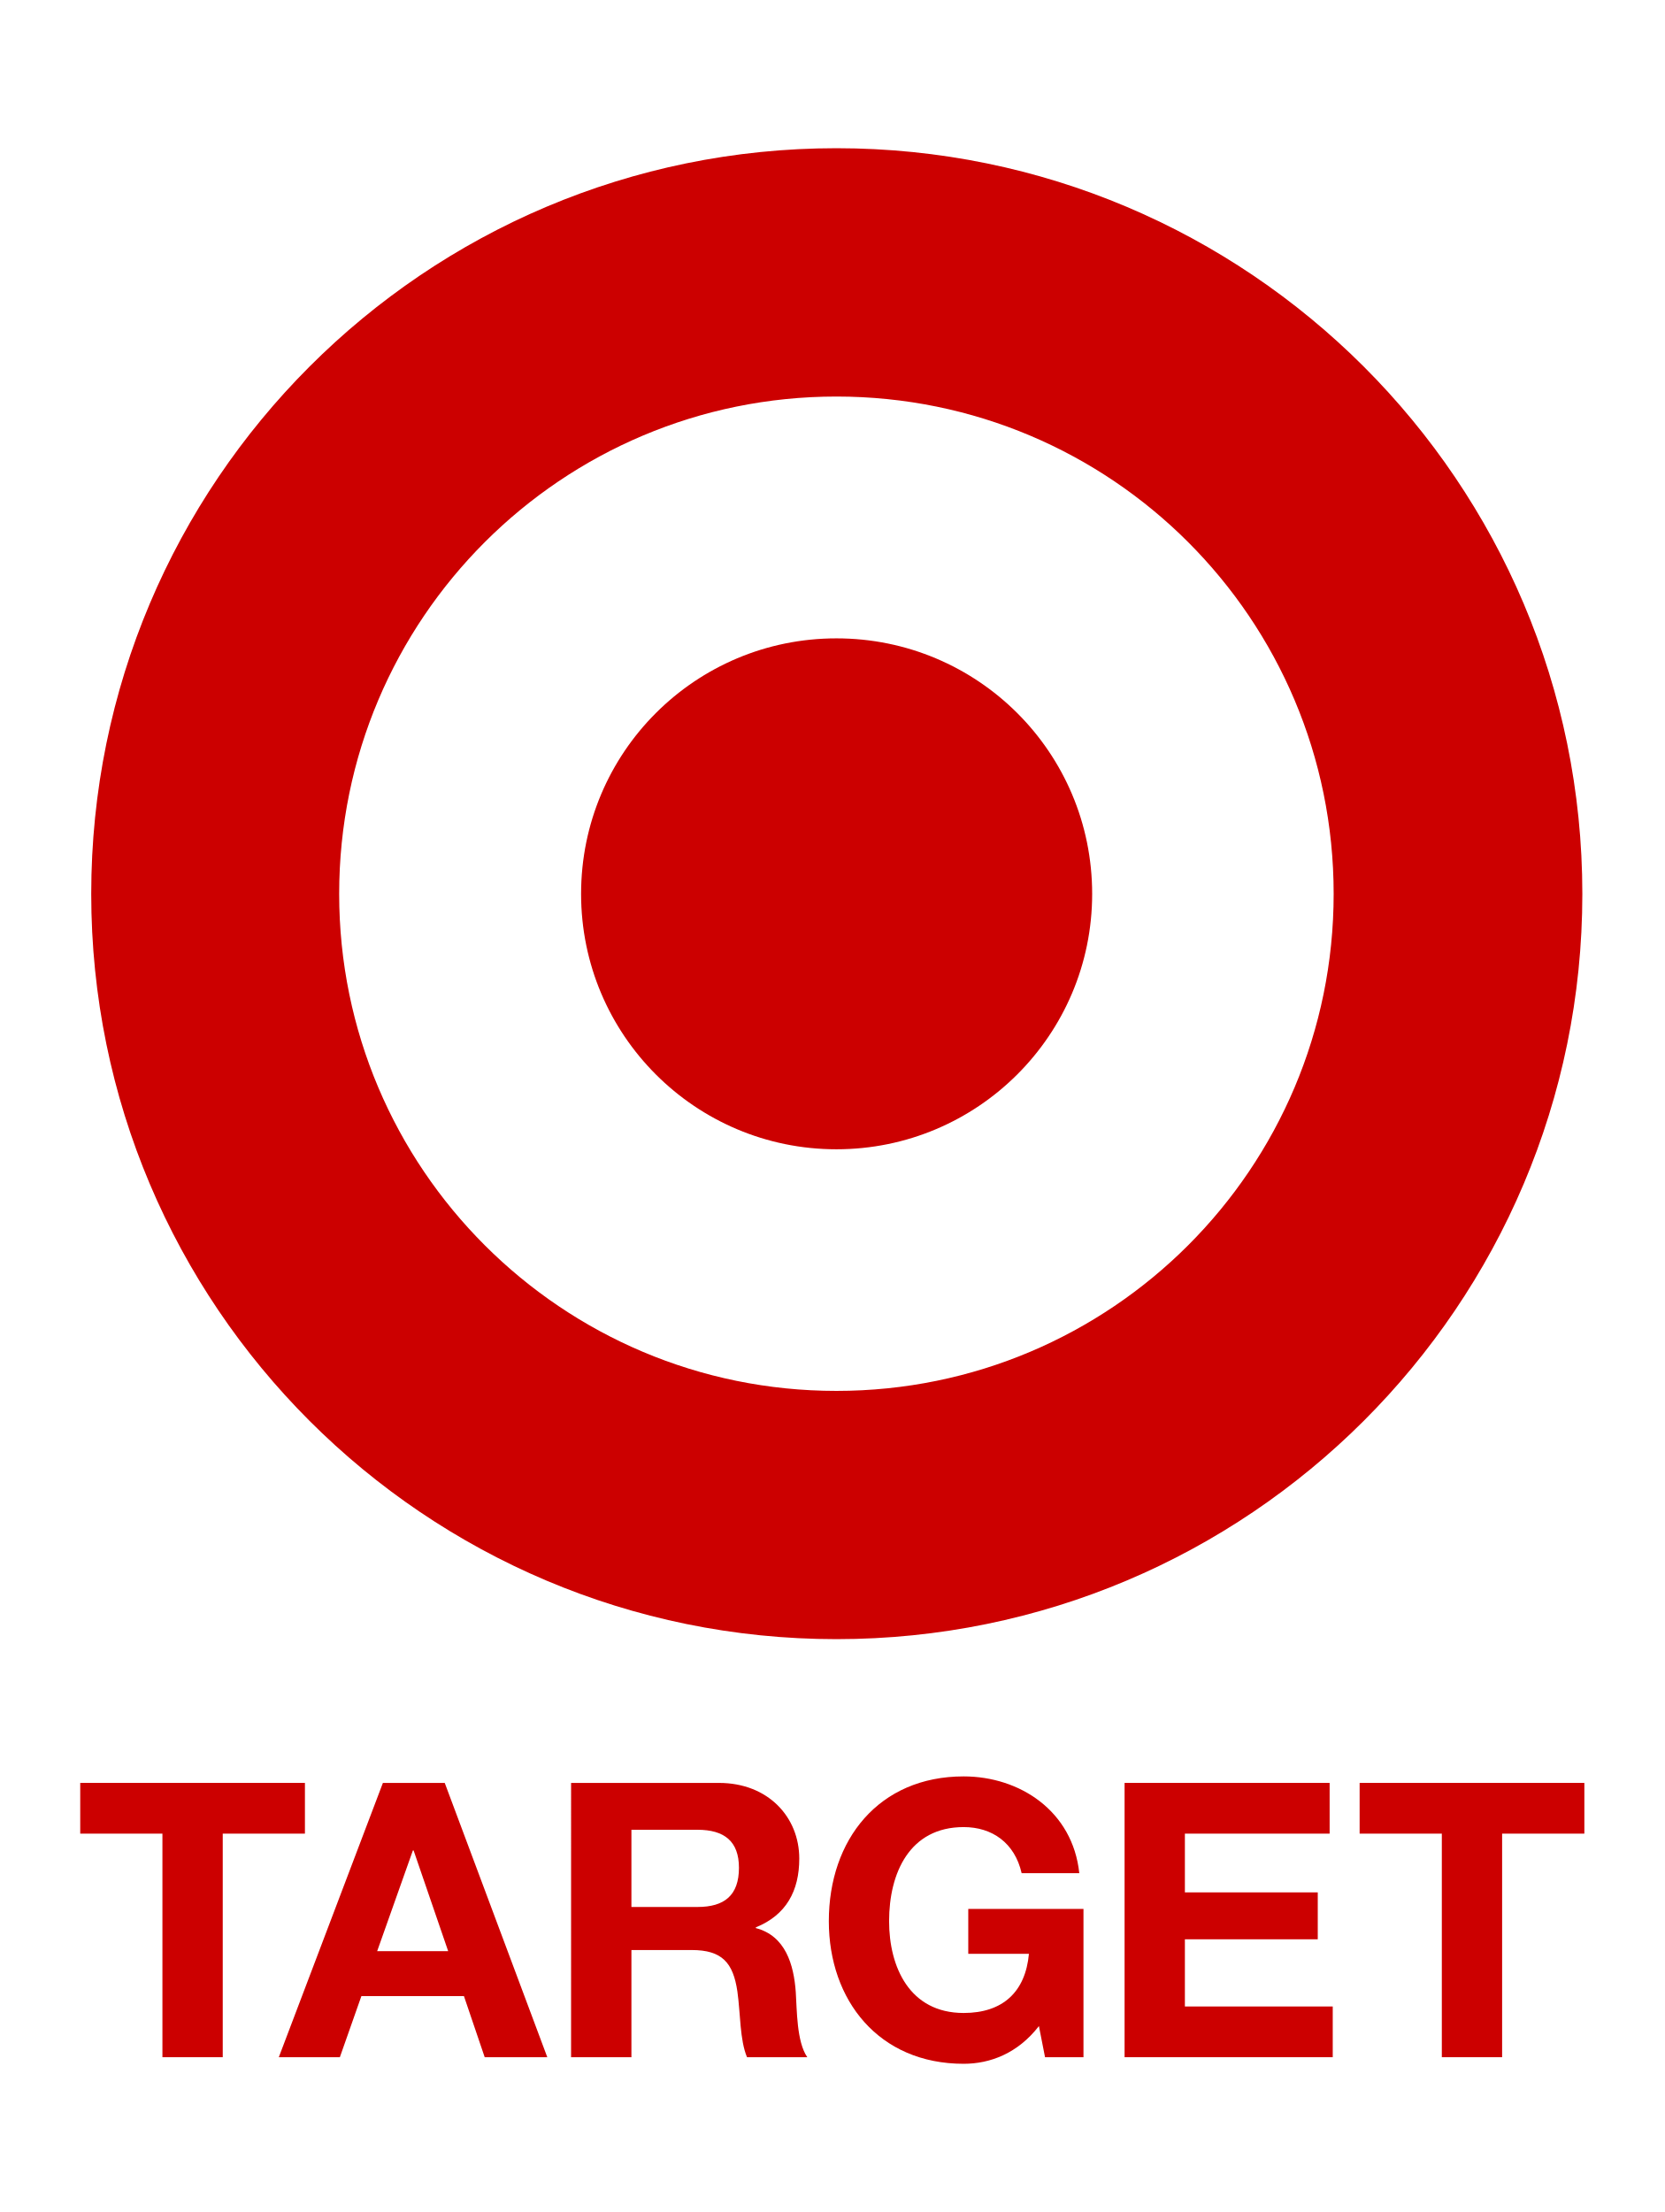
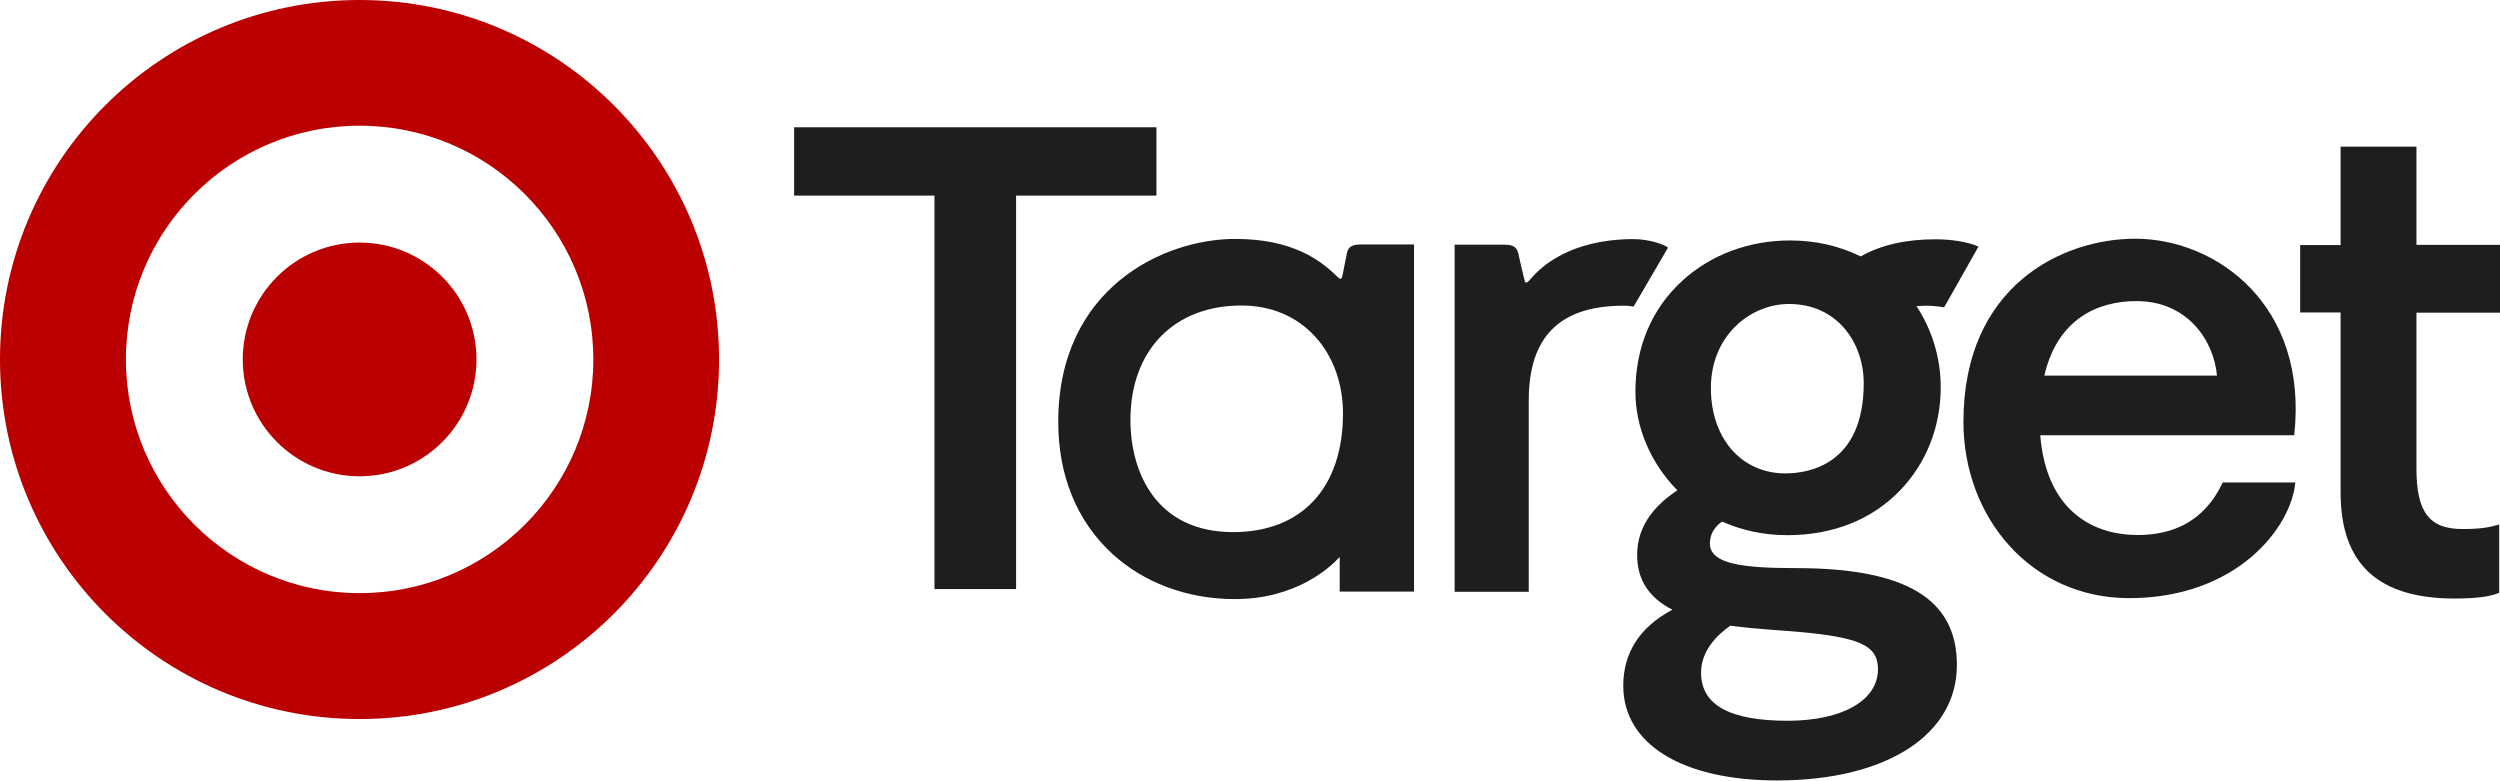
- <svg xmlns="http://www.w3.org/2000/svg" version="1.1" id="Layer_1" x="0px" y="0px" width="432px" height="574px" viewBox="0 0 432 574" enable-background="new 0 0 432 574" xml:space="preserve">
-   <g>
-     <g>
-       <path fill="#CC0000" d="M217.074,360.93c-71.239,0-129.052-57.721-129.052-128.972c0-71.38,57.813-129.059,129.052-129.059    c71.301,0,129.042,57.679,129.042,129.059C346.116,303.209,288.375,360.93,217.074,360.93 M217.074,38.459    c-106.796,0-193.399,86.625-193.399,193.499c0,106.792,86.603,193.39,193.399,193.39c106.842,0,193.581-86.598,193.581-193.39    C410.655,125.084,323.916,38.459,217.074,38.459z" />
-       <path fill="#CC0000" d="M217.074,165.651c-36.607,0-66.268,29.589-66.268,66.307c0,36.597,29.66,66.274,66.268,66.274    c36.642,0,66.367-29.678,66.367-66.274C283.441,195.241,253.716,165.651,217.074,165.651" />
-       <polyline fill="#CC0000" points="42.153,475.816 20.822,475.816 20.822,462.652 79.136,462.652 79.136,475.816 57.805,475.816     57.805,533.832 42.153,533.832 42.153,475.816   " />
-       <path fill="#CC0000" d="M72.358,533.832h15.843l5.587-15.855h26.617l5.385,15.855h16.246l-26.617-71.18H99.373L72.358,533.832     M107.147,480.191h0.196l8.968,26.123H97.882L107.147,480.191z" />
-       <path fill="#CC0000" d="M148.209,533.832h15.659V506.02h15.641c7.883,0,10.768,3.287,11.862,10.76    c0.807,5.684,0.604,12.564,2.5,17.053h15.642c-2.788-3.986-2.685-12.371-2.988-16.855c-0.501-7.188-2.685-14.656-10.367-16.648    v-0.197c7.885-3.188,11.271-9.461,11.271-17.846c0-10.758-8.081-19.631-20.837-19.631H148.21L148.209,533.832 M163.868,474.814    h17.149c6.967,0,10.758,2.992,10.758,9.863c0,7.174-3.791,10.17-10.758,10.17h-17.149V474.814z" />
-       <path fill="#CC0000" d="M269.624,525.752c-5.488,7.088-12.653,9.789-19.535,9.789c-22.026,0-34.989-16.475-34.989-37.012    c0-21.123,12.962-37.564,34.989-37.564c14.55,0,28.312,8.971,30.011,25.107h-14.961c-1.798-7.883-7.678-11.955-15.05-11.955    c-14.057,0-19.348,11.955-19.348,24.412c0,11.869,5.291,23.826,19.348,23.826c10.171,0,16.04-5.479,16.942-15.354h-15.743v-11.65    h29.899v38.48h-9.976L269.624,525.752" />
-       <polyline fill="#CC0000" points="291.857,462.652 345.071,462.652 345.071,475.816 307.506,475.816 307.506,491.061     341.99,491.061 341.99,503.234 307.506,503.234 307.506,520.668 345.878,520.668 345.878,533.832 291.857,533.832     291.857,462.652   " />
-       <polyline fill="#CC0000" points="374.188,475.816 352.856,475.816 352.856,462.652 411.178,462.652 411.178,475.816     389.835,475.816 389.835,533.832 374.188,533.832 374.188,475.816   " />
-     </g>
-   </g>
+ <svg xmlns="http://www.w3.org/2000/svg" version="1.1" id="Layer_1" x="0px" y="0px" width="882.86px" height="275.61px" viewBox="-375.38 -116.805 882.86 275.61" enable-background="new -375.38 -116.805 882.86 275.61" xml:space="preserve">
+   <path fill="#1F1D1F" d="M33.007-71.868v24.137h-49.562V91.23h-28.824V-47.731H-94.94v-24.137H33.007z M123.974-30.462V92.114H97.729  V79.878c-3.326,3.671-15.363,14.885-37.054,14.885c-16.654,0-32.087-5.71-43.374-16.106C4.93,67.23-1.666,51.184-1.666,32.222  c0-47.457,37.392-64.656,62.478-64.656c19.994,0,29.846,7.343,35.556,12.847l0.133,0.136c0.684,0.681,1.162,1.089,1.566,1.089  c0.272,0,0.479-0.272,0.817-2.038l0.75-3.808l0.677-3.333c0.412-2.038,1.833-2.921,4.688-2.921H123.974z M60.065,71.107  c24.339,0,38.82-15.702,38.82-41.946c0-10.47-3.466-20.124-9.721-26.992C82.572-5.104,73.529-8.912,62.99-8.912  c-23.795,0-39.162,15.841-39.162,40.383C23.828,50.572,33.349,71.107,60.065,71.107 M213.377-29.579  c-1.367-0.953-6.399-2.789-12.036-2.789c-9.043,0-25.767,1.835-36.311,14.211c-0.677,0.813-1.155,1.155-1.56,1.155  c-0.14,0-0.339-0.206-0.545-1.155l-1.155-4.83l-1.016-4.485c-0.544-2.108-1.905-2.925-4.693-2.925h-17.747V92.187h26.172V24.6  c0-22.497,10.955-33.445,33.521-33.445c1.361,0,2.171,0.07,2.788,0.206l0.545,0.066h0.205l12.097-20.734L213.377-29.579z   M258.855,83.821c38.819,0,56.832,10.875,56.832,34.192c0,24.751-24.95,40.791-63.497,40.791c-33.515,0-54.322-12.847-54.322-33.448  c0-11.691,5.849-20.734,17.342-26.849c-8.365-4.289-12.442-10.609-12.442-19.38c0-8.903,4.754-16.592,14.208-22.772  c-9.381-9.521-14.818-22.169-14.818-34.81c0-15.775,5.776-29.372,16.585-39.228c10.064-9.179,23.529-14.208,38.002-14.208  c8.977,0,17.408,1.902,24.95,5.64c7.276-4.076,15.908-6.048,26.518-6.048c5.643,0,11.015,0.883,14.818,2.446l0.278,0.136  L311.199-8.301H311c-0.743-0.136-3.399-0.544-6.254-0.544l-3.333,0.136c5.577,8.498,8.564,18.424,8.564,28.691  c0,13.872-5.099,26.786-14.341,36.373c-9.998,10.403-23.795,15.834-39.842,15.834c-8.159,0-15.907-1.627-23.045-4.82  c-2.854,2.039-4.288,4.621-4.288,7.821C228.534,82.388,240.16,83.821,258.855,83.821 M287.816,119.514  c0-8.631-6.732-11.492-31.338-13.464l-3.943-0.266c-5.511-0.412-11.22-0.89-16.863-1.634c-4.761,3.333-10.331,8.903-10.331,16.585  c0,11.42,10.059,16.996,30.727,16.996C275.374,137.665,287.816,130.521,287.816,119.514 M256.406-9.456  c-13.598,0-27.6,11.081-27.6,29.71c0,17.744,10.809,30.119,26.305,30.119c8.299,0,27.672-3.134,27.672-31.888  C282.783,4.616,273.741-9.456,256.406-9.456 M507.48-6.531v-23.795h-29.505V-65h-26.789v34.74h-14.28v23.795h14.28v63.57  c0,25.216,13.192,37.458,40.313,37.458c7.276,0,12.78-0.677,15.502-1.979l0.199-0.066V68.392l-0.404,0.133  c-3.061,0.884-5.982,1.494-12.582,1.494c-11.685,0-16.239-5.981-16.239-21.278V-6.395h29.505V-6.531z M378.641-32.504  c28.761,0,61.26,23.522,56.16,69.413h-89.676c1.979,24.884,16.798,35.214,34.404,35.214c19.374,0,26.717-11.618,30.05-18.557h25.627  c-1.493,16.047-20.801,40.857-58.664,40.857c-34.61,0-58.544-28.415-58.544-62.269C317.998-16.118,353.219-32.504,378.641-32.504   M407.534,15.836c-1.155-12.714-10.669-26.311-28.416-26.311c-13.936,0-27.938,6.457-32.559,26.311H407.534z" />
+   <path fill="#BA0000" d="M-248.385-116.805c-70.16,0-126.995,56.835-126.995,126.928c0,70.094,56.835,126.998,126.995,126.998  c70.163,0,126.931-56.832,126.931-126.998C-121.454-60.037-178.292-116.805-248.385-116.805 M-248.385,92.658  c-45.548,0-82.532-36.987-82.532-82.535c0-45.548,36.914-82.535,82.532-82.535c45.618,0,82.535,36.987,82.535,82.535  C-165.85,55.737-202.834,92.658-248.385,92.658 M-248.385-31.143c22.776,0,41.269,18.49,41.269,41.266  c0,22.775-18.493,41.272-41.269,41.272c-22.772,0-41.266-18.497-41.266-41.272C-289.651-12.653-271.158-31.143-248.385-31.143" />
</svg>
